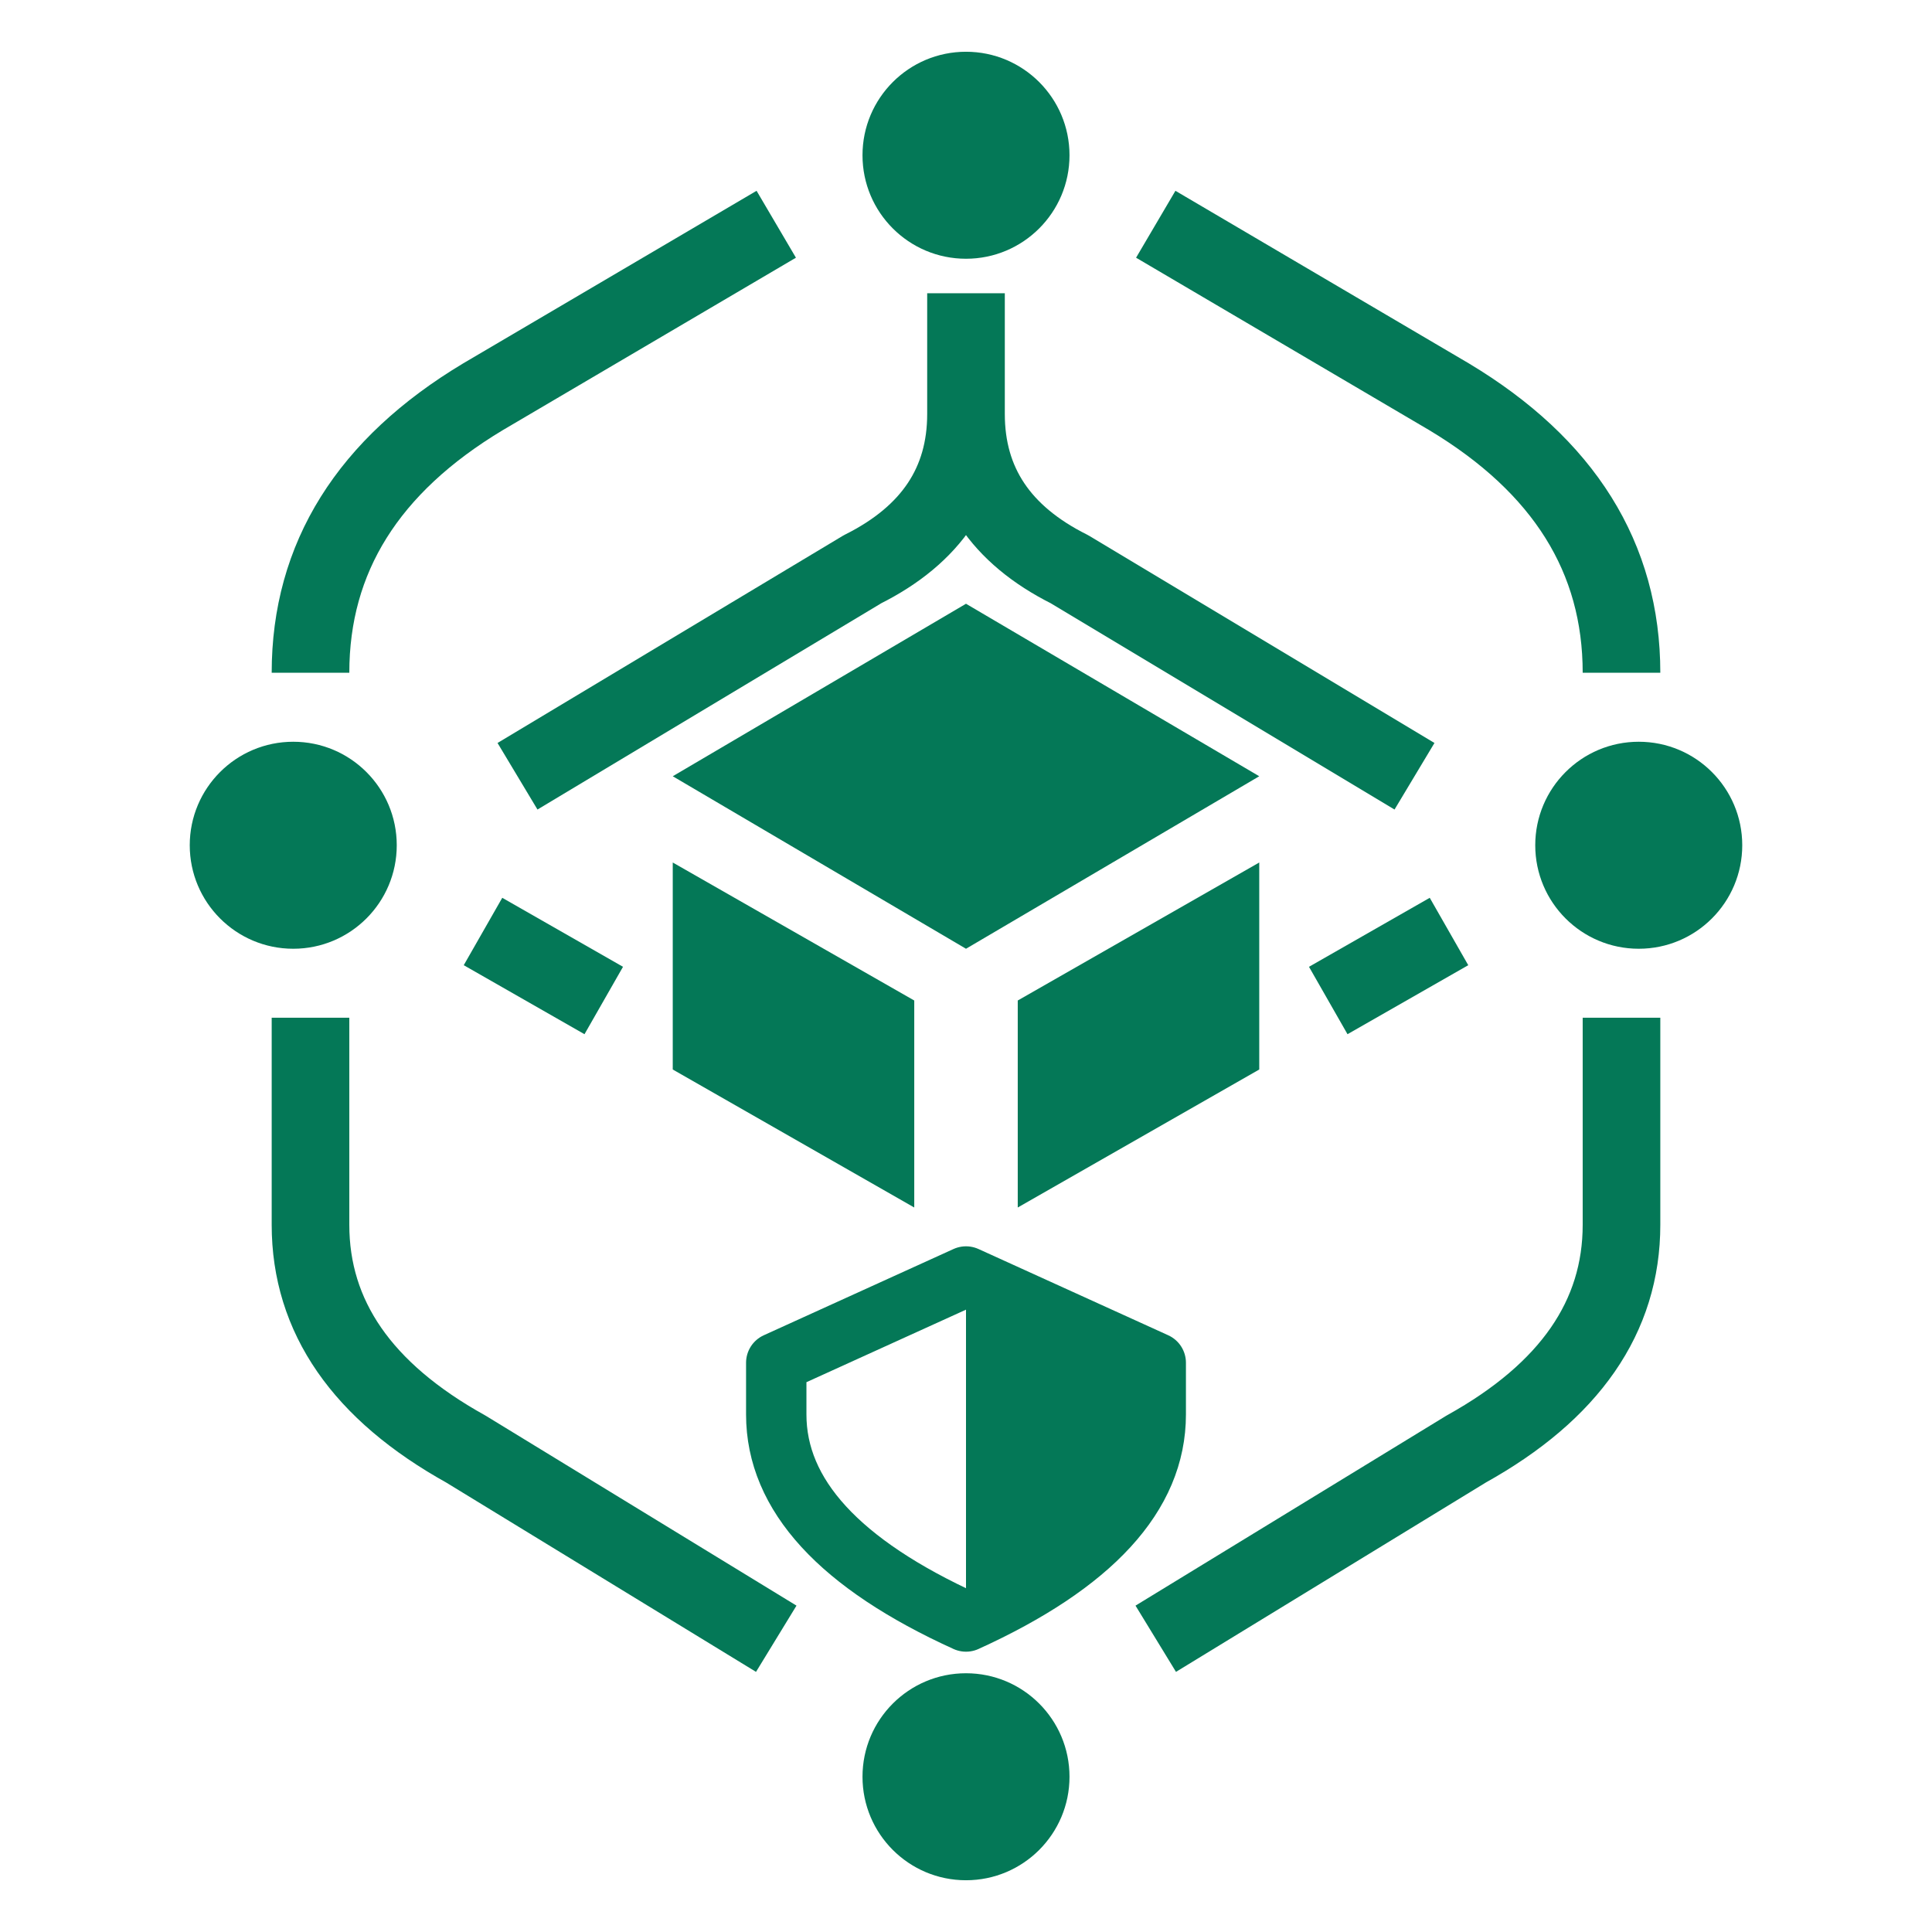
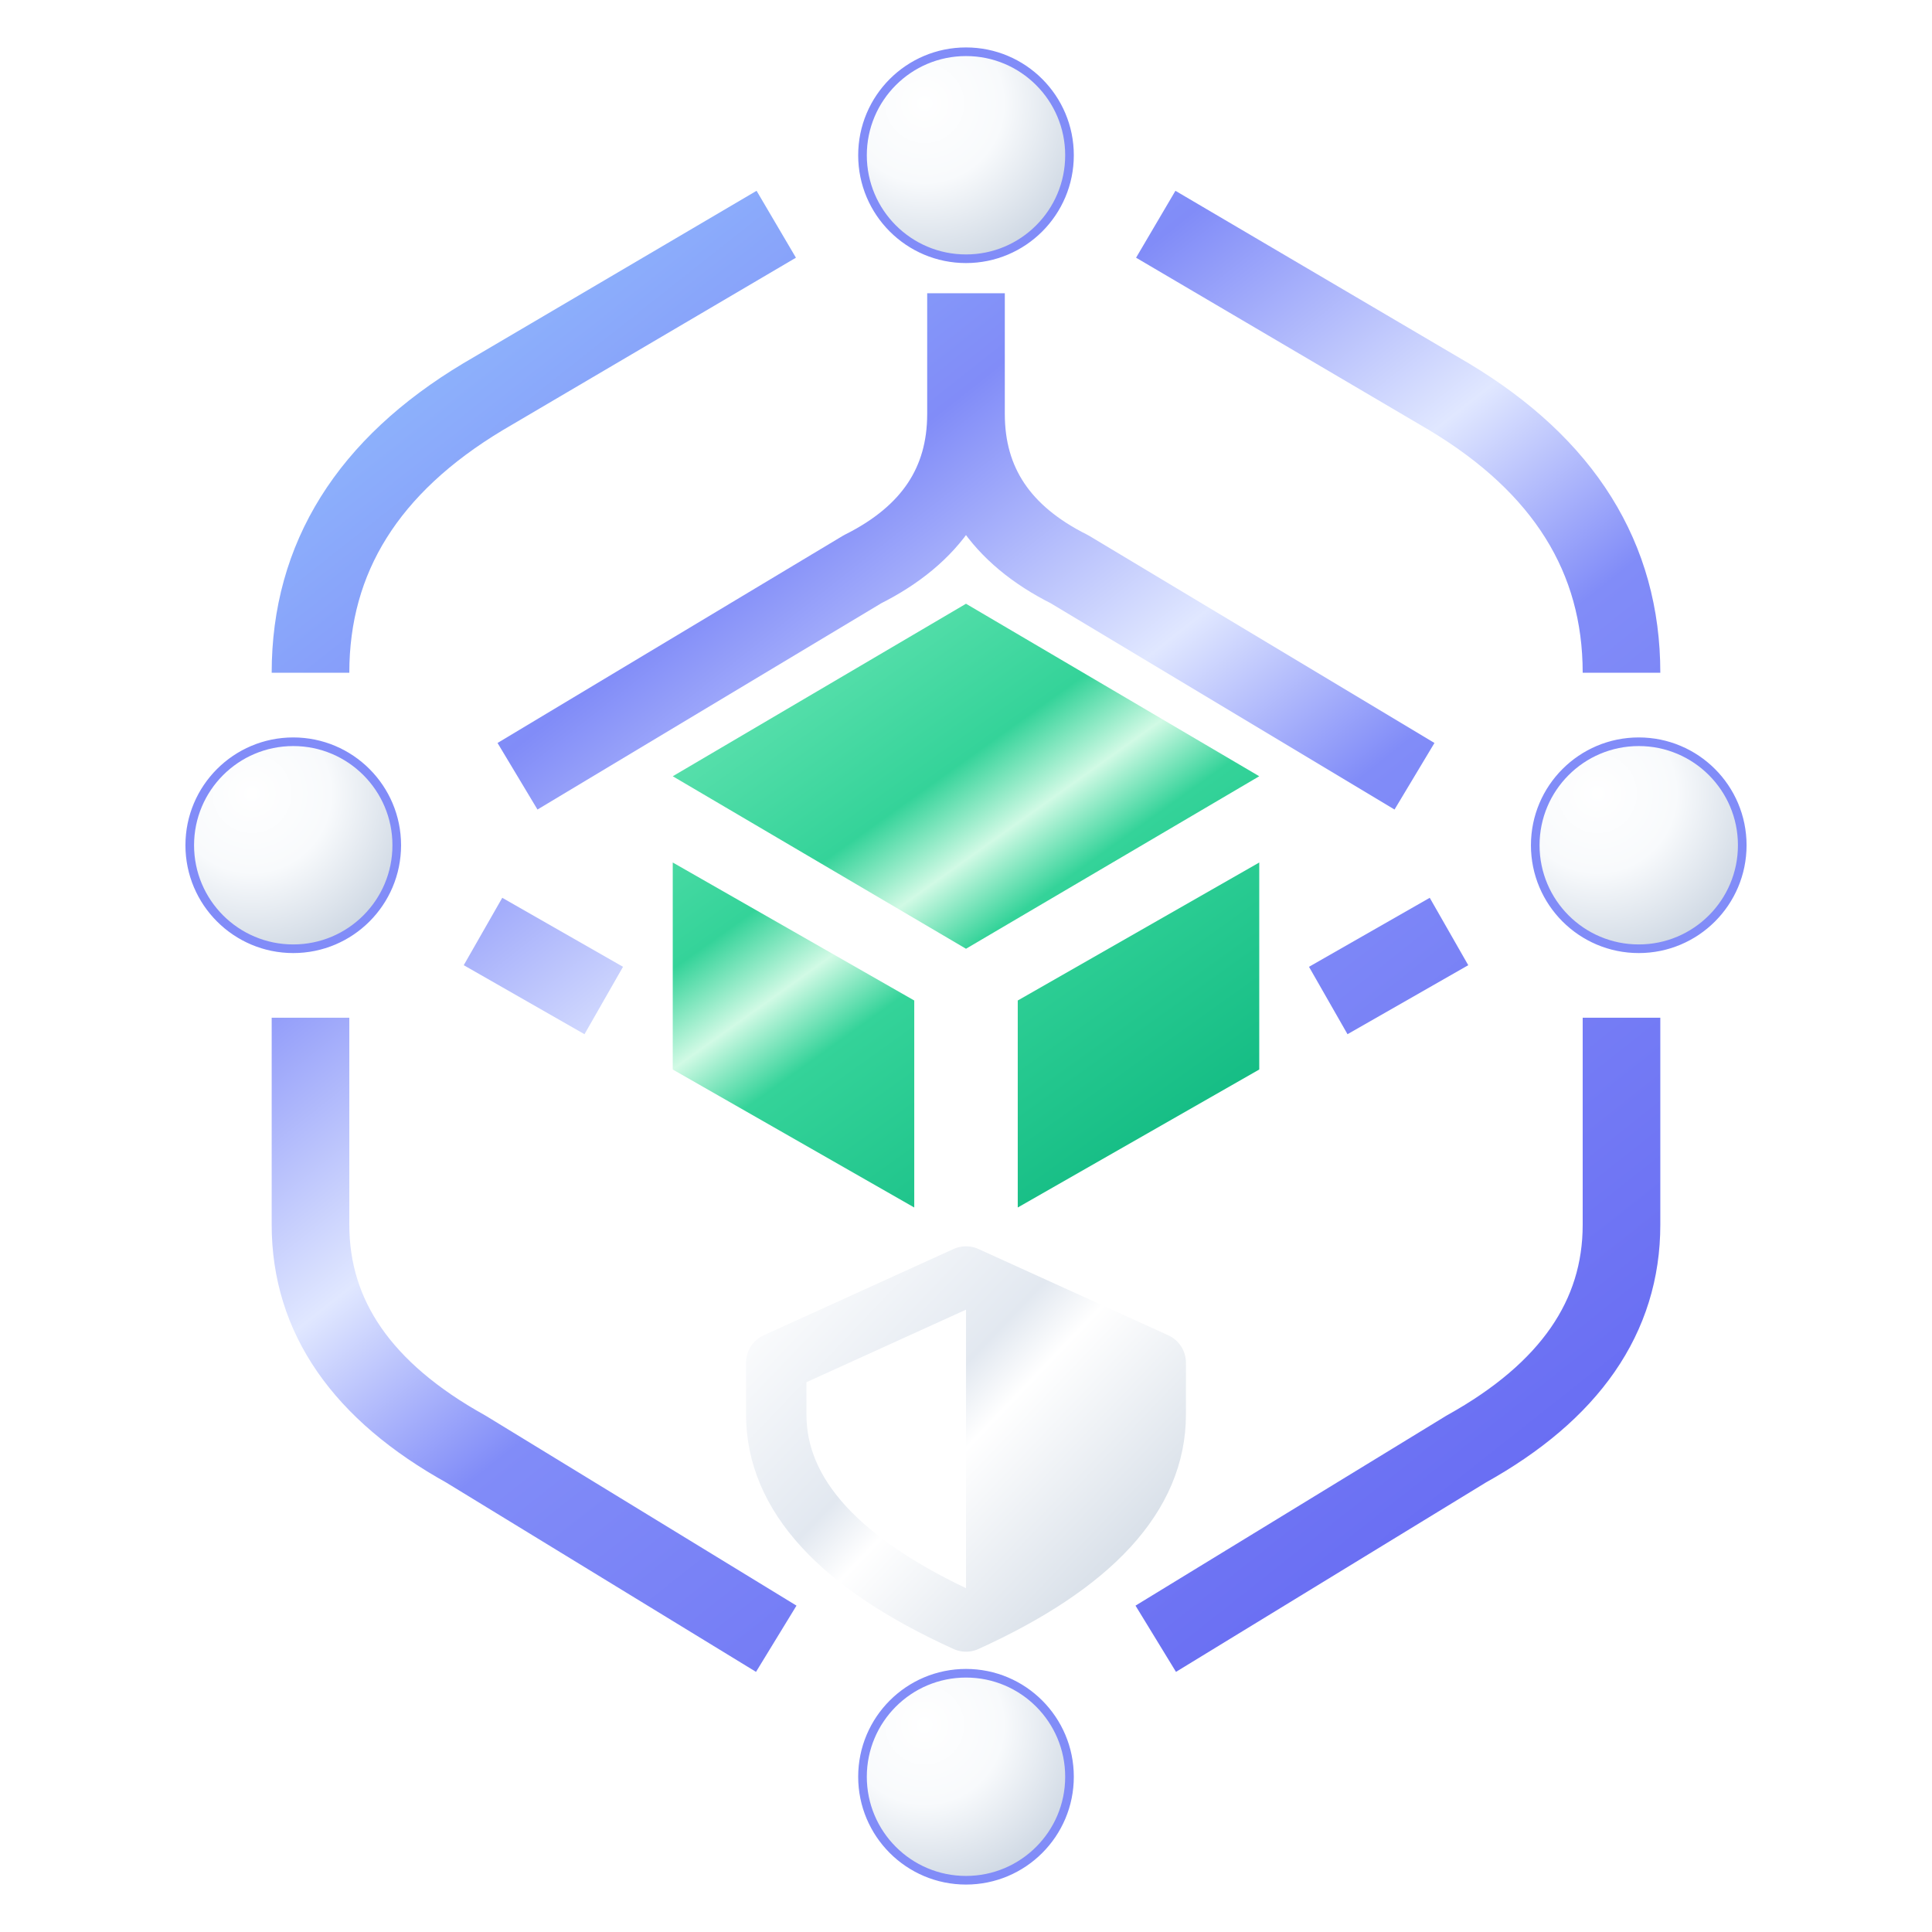
- <svg xmlns="http://www.w3.org/2000/svg" viewBox="-8 0 112 112" fill="none" color="#047857">
-   <style>@media(prefers-color-scheme:dark){:root{color:#34d399}}</style>
-   <g fill="none" stroke="currentColor" stroke-width="4.5" stroke-linejoin="round">
+ <svg xmlns="http://www.w3.org/2000/svg" viewBox="-8 0 112 112" fill="none">
+   <defs>
+     <linearGradient id="route" x1="12" y1="12" x2="80" y2="98" gradientUnits="userSpaceOnUse">
+       <stop stop-color="#93c5fd" />
+       <stop offset=".28" stop-color="#818cf8" />
+       <stop offset=".45" stop-color="#e0e7ff" />
+       <stop offset=".57" stop-color="#818cf8" />
+       <stop offset="1" stop-color="#6366f1" />
+     </linearGradient>
+     <linearGradient id="parcel" x1="34" y1="35" x2="59" y2="70" gradientUnits="userSpaceOnUse">
+       <stop stop-color="#6ee7b7" />
+       <stop offset=".36" stop-color="#34d399" />
+       <stop offset=".47" stop-color="#d1fae5" />
+       <stop offset=".57" stop-color="#34d399" />
+       <stop offset="1" stop-color="#10b981" />
+     </linearGradient>
+     <linearGradient id="silver" x1="37" y1="73" x2="59" y2="94" gradientUnits="userSpaceOnUse">
+       <stop stop-color="#fff" />
+       <stop offset=".4" stop-color="#e2e8f0" />
+       <stop offset=".51" stop-color="#fff" />
+       <stop offset="1" stop-color="#cbd5e1" />
+     </linearGradient>
+     <radialGradient id="node" cx=".3" cy=".25" r=".85">
+       <stop stop-color="#fff" />
+       <stop offset=".45" stop-color="#f8fafc" />
+       <stop offset="1" stop-color="#cbd5e1" />
+     </radialGradient>
+   </defs>
+   <g fill="none" stroke="url(#route)" stroke-width="4.5" stroke-linejoin="round">
    <path d="M37 13 20 23Q10 29 10 39M59 13l17 10q10 6 10 16M10 59v12q0 8 9 13l18 11M86 59v12q0 8-9 13L59 95" />
    <path d="M48 17v7q0 6-6 9L22 45M48 24q0 6 6 9l20 12M20 54l7 4M76 54l-7 4" />
  </g>
-   <g fill="currentColor">
+   <g fill="url(#node)" stroke="#818cf8" stroke-width=".5">
    <circle cx="48" cy="9" r="6" />
    <circle cx="9" cy="49" r="6" />
    <circle cx="87" cy="49" r="6" />
    <circle cx="48" cy="103" r="6" />
+   </g>
+   <g fill="url(#parcel)">
    <path d="m48 35 17 10-17 10-17-10Zm-17 15 14 8v12l-14-8Zm20 8 14-8v12l-14 8Z" />
  </g>
-   <path d="m48 74 11 5v3q0 7-11 12-11-5-11-12v-3Z" fill="none" stroke="currentColor" stroke-width="3.5" stroke-linejoin="round" />
-   <path d="m48 74 11 5v3q0 7-11 12Z" fill="currentColor" />
+   <path d="m48 74 11 5v3q0 7-11 12-11-5-11-12v-3Z" fill="none" stroke="url(#silver)" stroke-width="3.5" stroke-linejoin="round" />
+   <path d="m48 74 11 5v3q0 7-11 12Z" fill="url(#silver)" />
</svg>
